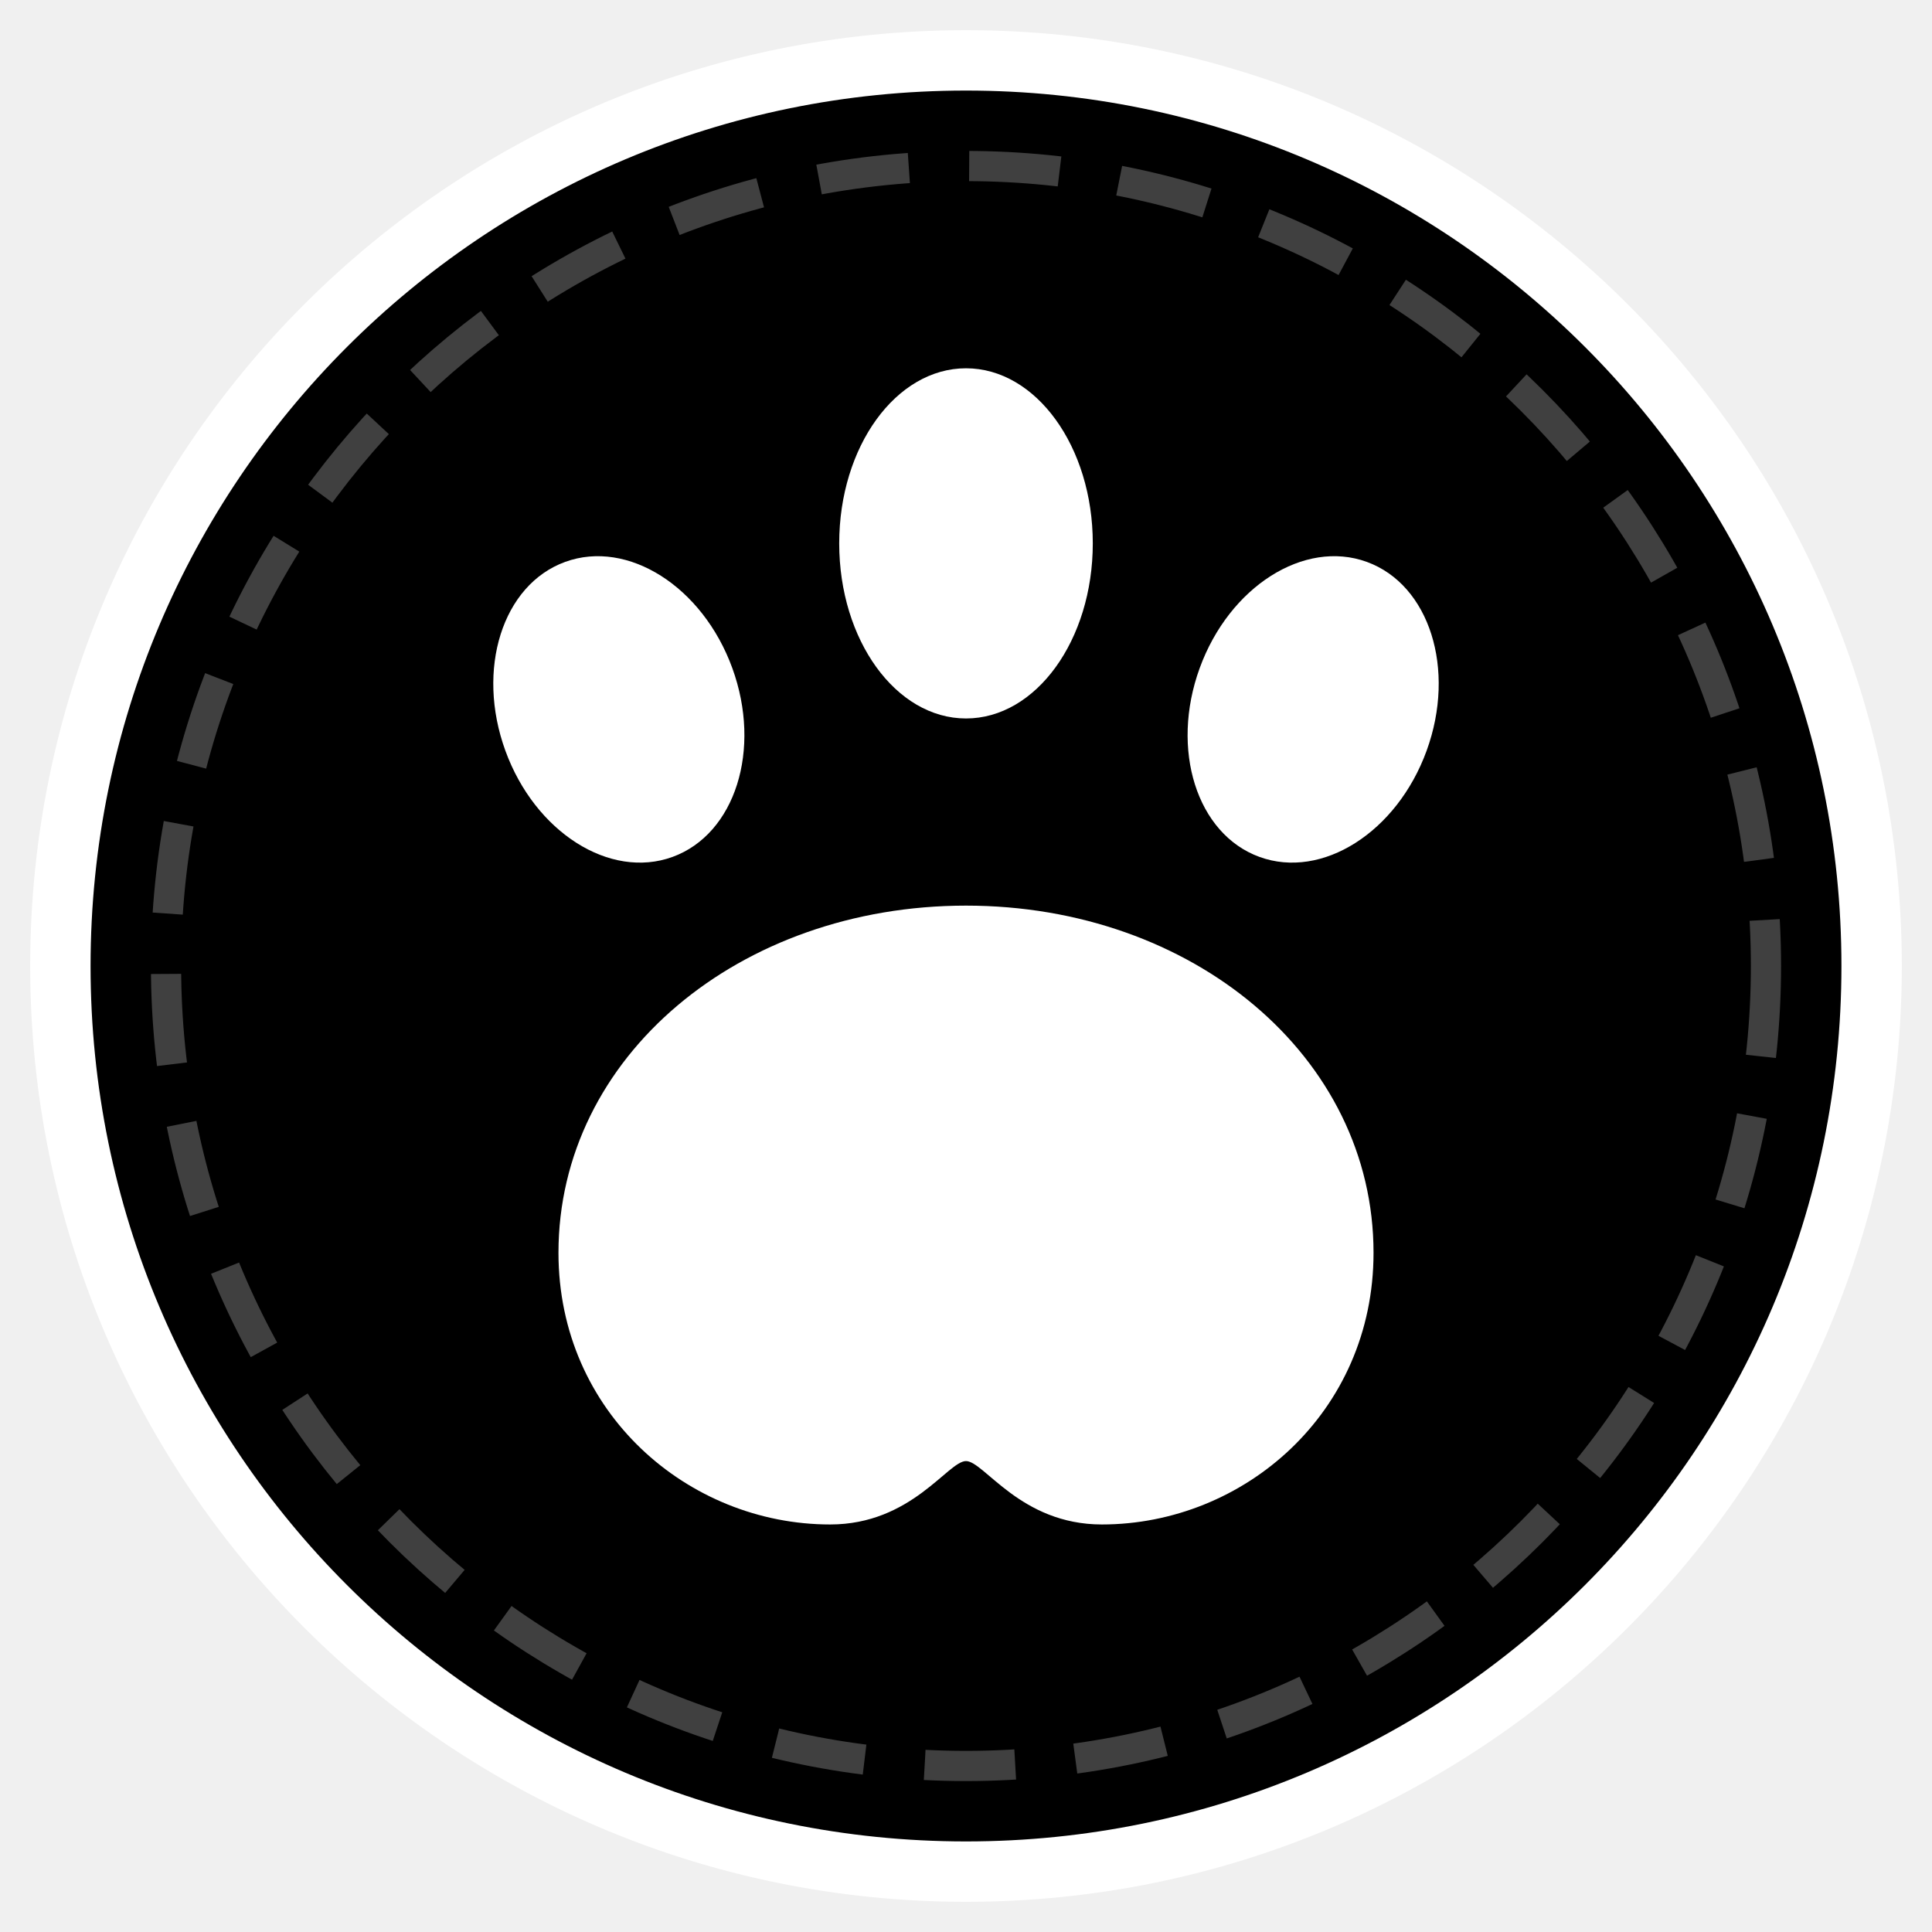
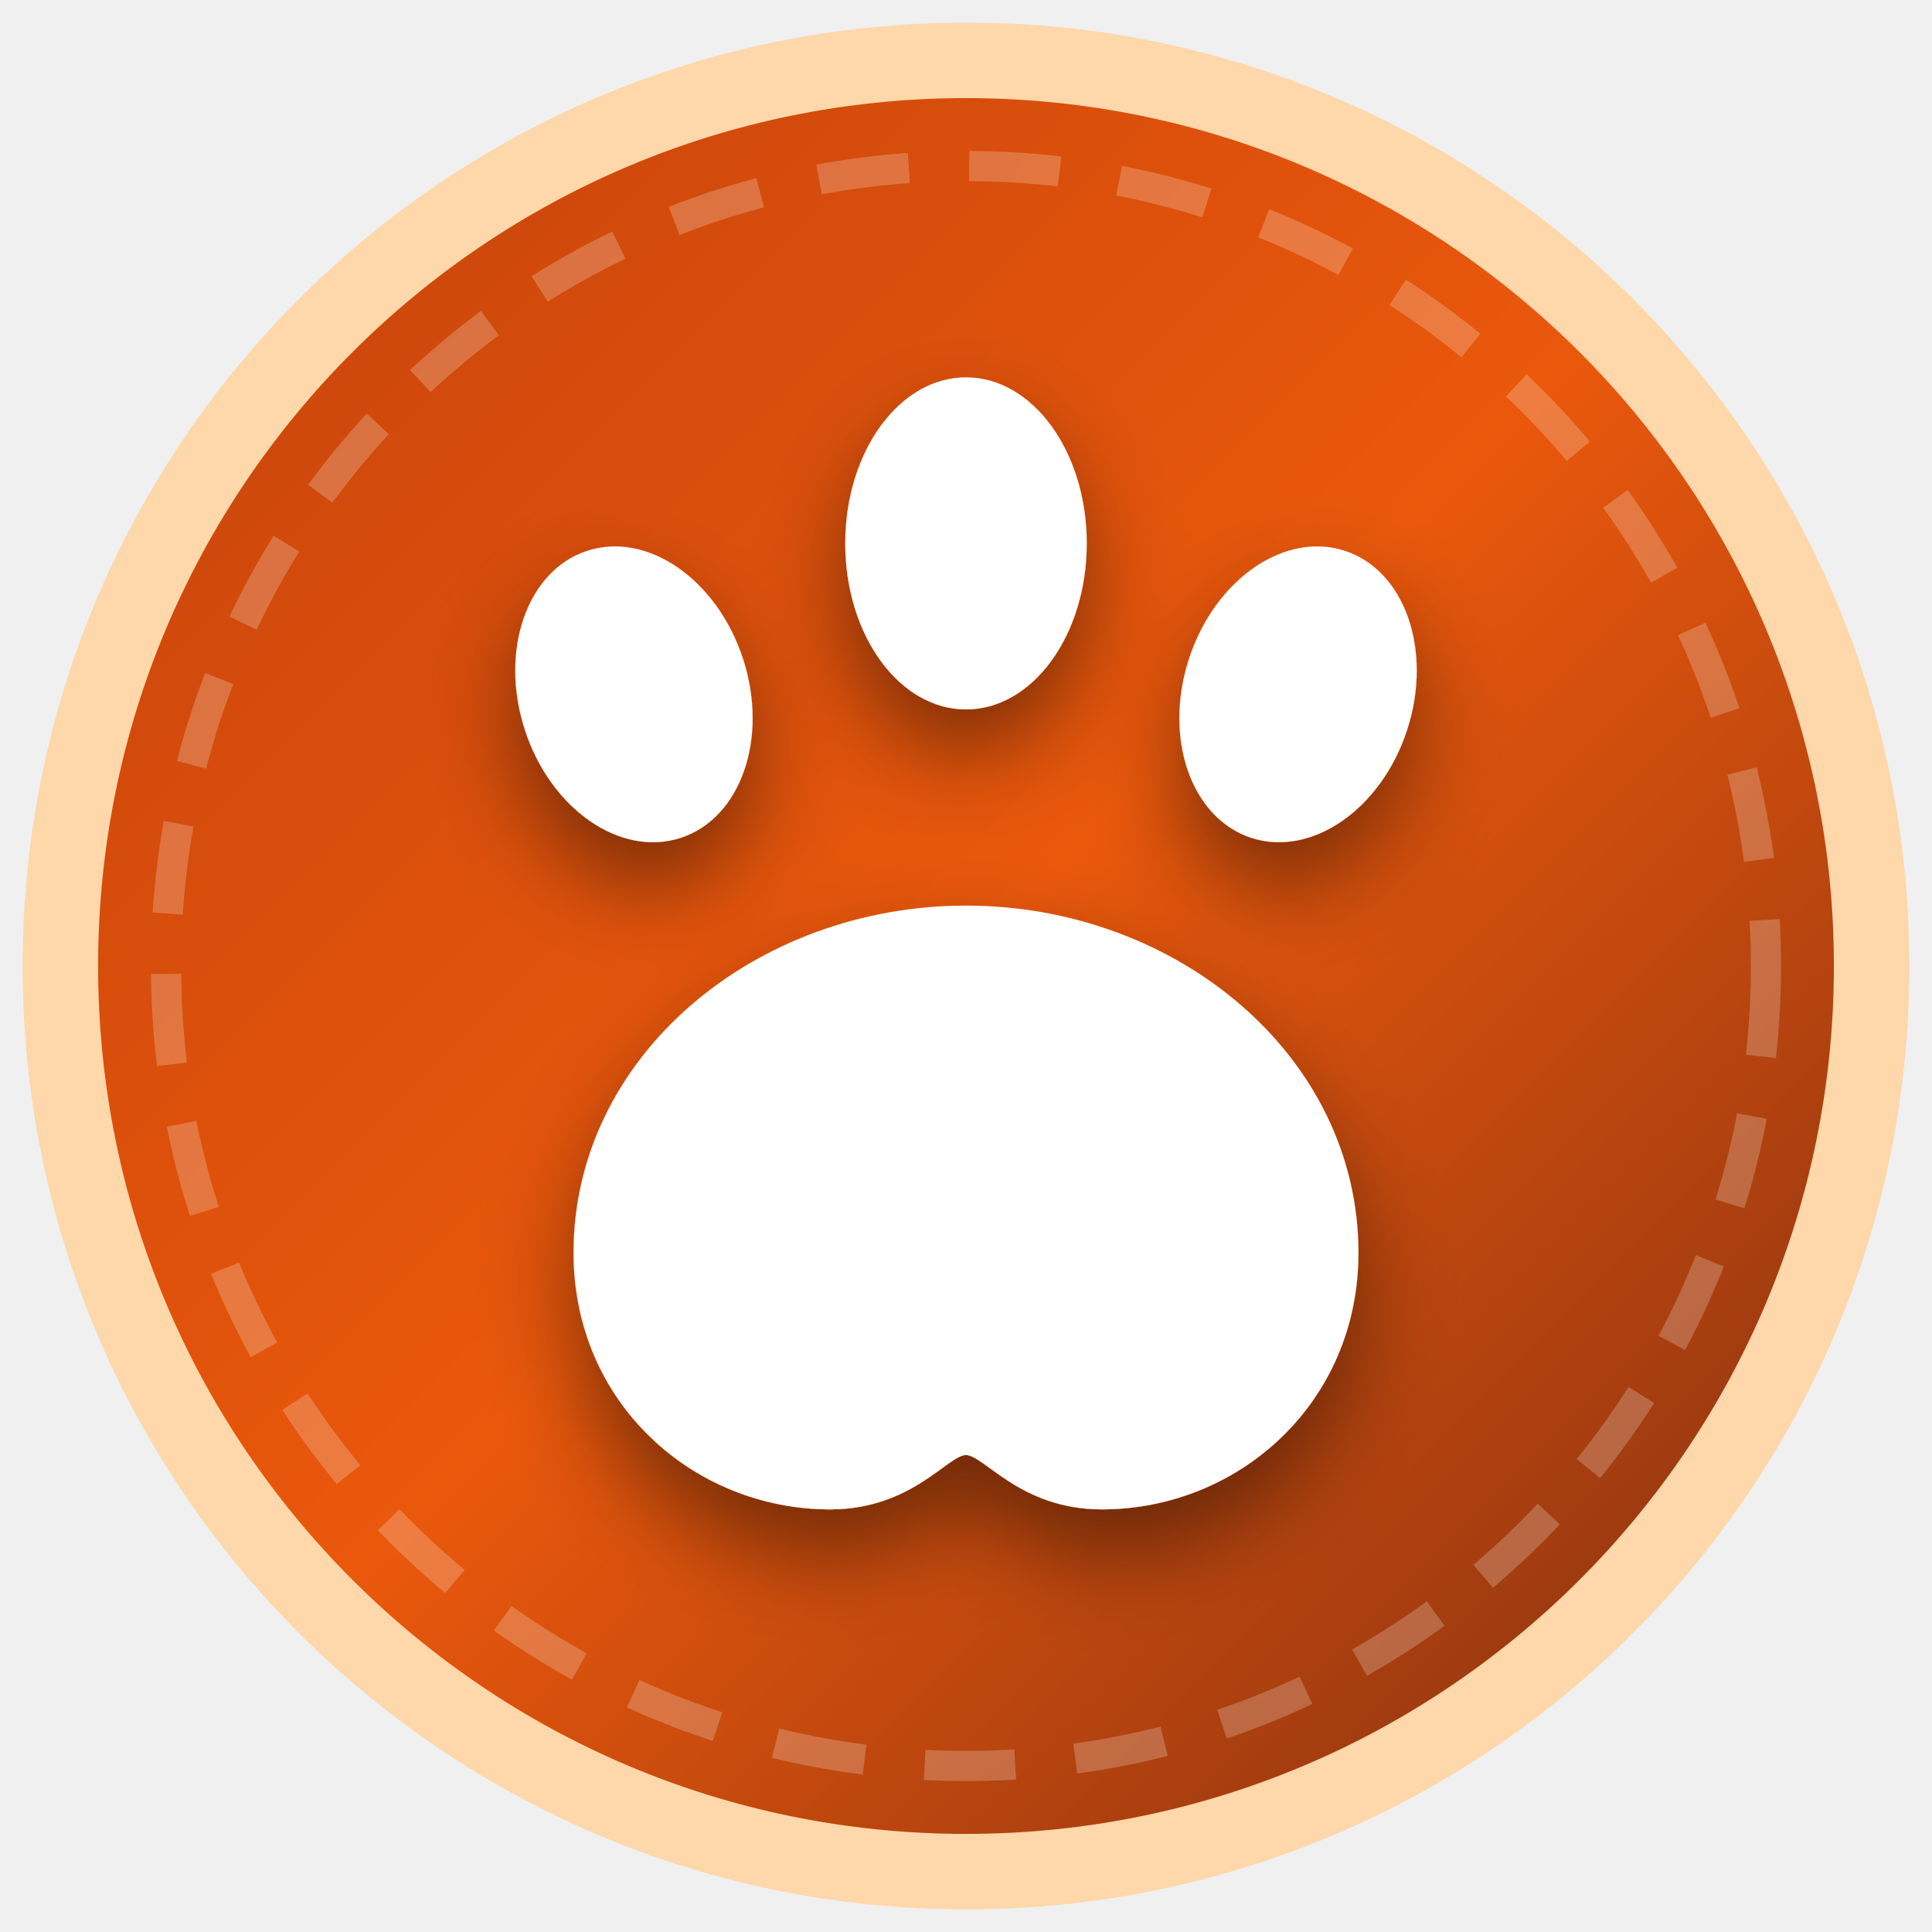
<svg xmlns="http://www.w3.org/2000/svg" viewBox="0 0 64 64" width="64" height="64">
-   <circle cx="32" cy="32" r="30" fill="#000000" stroke="#ffffff" stroke-width="2" />
-   <circle cx="32" cy="32" r="26.5" fill="none" stroke="rgba(255,255,255,0.25)" stroke-width="1" stroke-dasharray="3,2" />
-   <g fill="#ffffff">
-     <ellipse cx="32" cy="18" rx="4.2" ry="5.8" />
-     <ellipse cx="20.5" cy="23.5" rx="4" ry="5.2" transform="rotate(-20 20.5 23.5)" />
-     <ellipse cx="43.5" cy="23.5" rx="4" ry="5.2" transform="rotate(20 43.5 23.5)" />
-     <path d="M32 30 C24.5 30 18.5 35 18.5 41.5 C18.5 46.8 22.8 50.5 27.5 50.5 C30.2 50.5 31.4 48.4 32 48.4 C32.6 48.4 33.8 50.5 36.5 50.5 C41.2 50.5 45.5 46.8 45.5 41.5 C45.5 35 39.5 30 32 30 Z" />
+   <defs>
+     <linearGradient id="pawtrack-circle-grad" x1="0%" y1="0%" x2="100%" y2="100%">
+       <stop offset="0%" stop-color="#c2410c" />
+       <stop offset="50%" stop-color="#ea580c" />
+       <stop offset="100%" stop-color="#7c2d12" />
+     </linearGradient>
+     <filter id="paw-glow" x="-20%" y="-20%" width="140%" height="140%">
+       <feDropShadow dx="0" dy="1.5" stdDeviation="1.5" flood-color="#000000" flood-opacity="0.45" />
+     </filter>
+   </defs>
+   <circle cx="32" cy="32" r="30" fill="url(#pawtrack-circle-grad)" stroke="#fed7aa" stroke-width="2.5" />
+   <circle cx="32" cy="32" r="26.5" fill="none" stroke="rgba(255,255,255,0.22)" stroke-width="1" stroke-dasharray="3,2" />
+   <g fill="#ffffff" filter="url(#paw-glow)">
+     <ellipse cx="32" cy="18" rx="4" ry="5.5" />
+     <ellipse cx="21" cy="23" rx="3.8" ry="5" transform="rotate(-18 21 23)" />
+     <ellipse cx="43" cy="23" rx="3.8" ry="5" transform="rotate(18 43 23)" />
+     <path d="M32 30 C25 30 19 35 19 41.5 C19 46.5 23 50 27.5 50 C30.2 50 31.4 48.2 32 48.2 C32.6 48.2 33.8 50 36.5 50 C41 50 45 46.5 45 41.5 C45 35 39 30 32 30 Z" />
  </g>
</svg>
